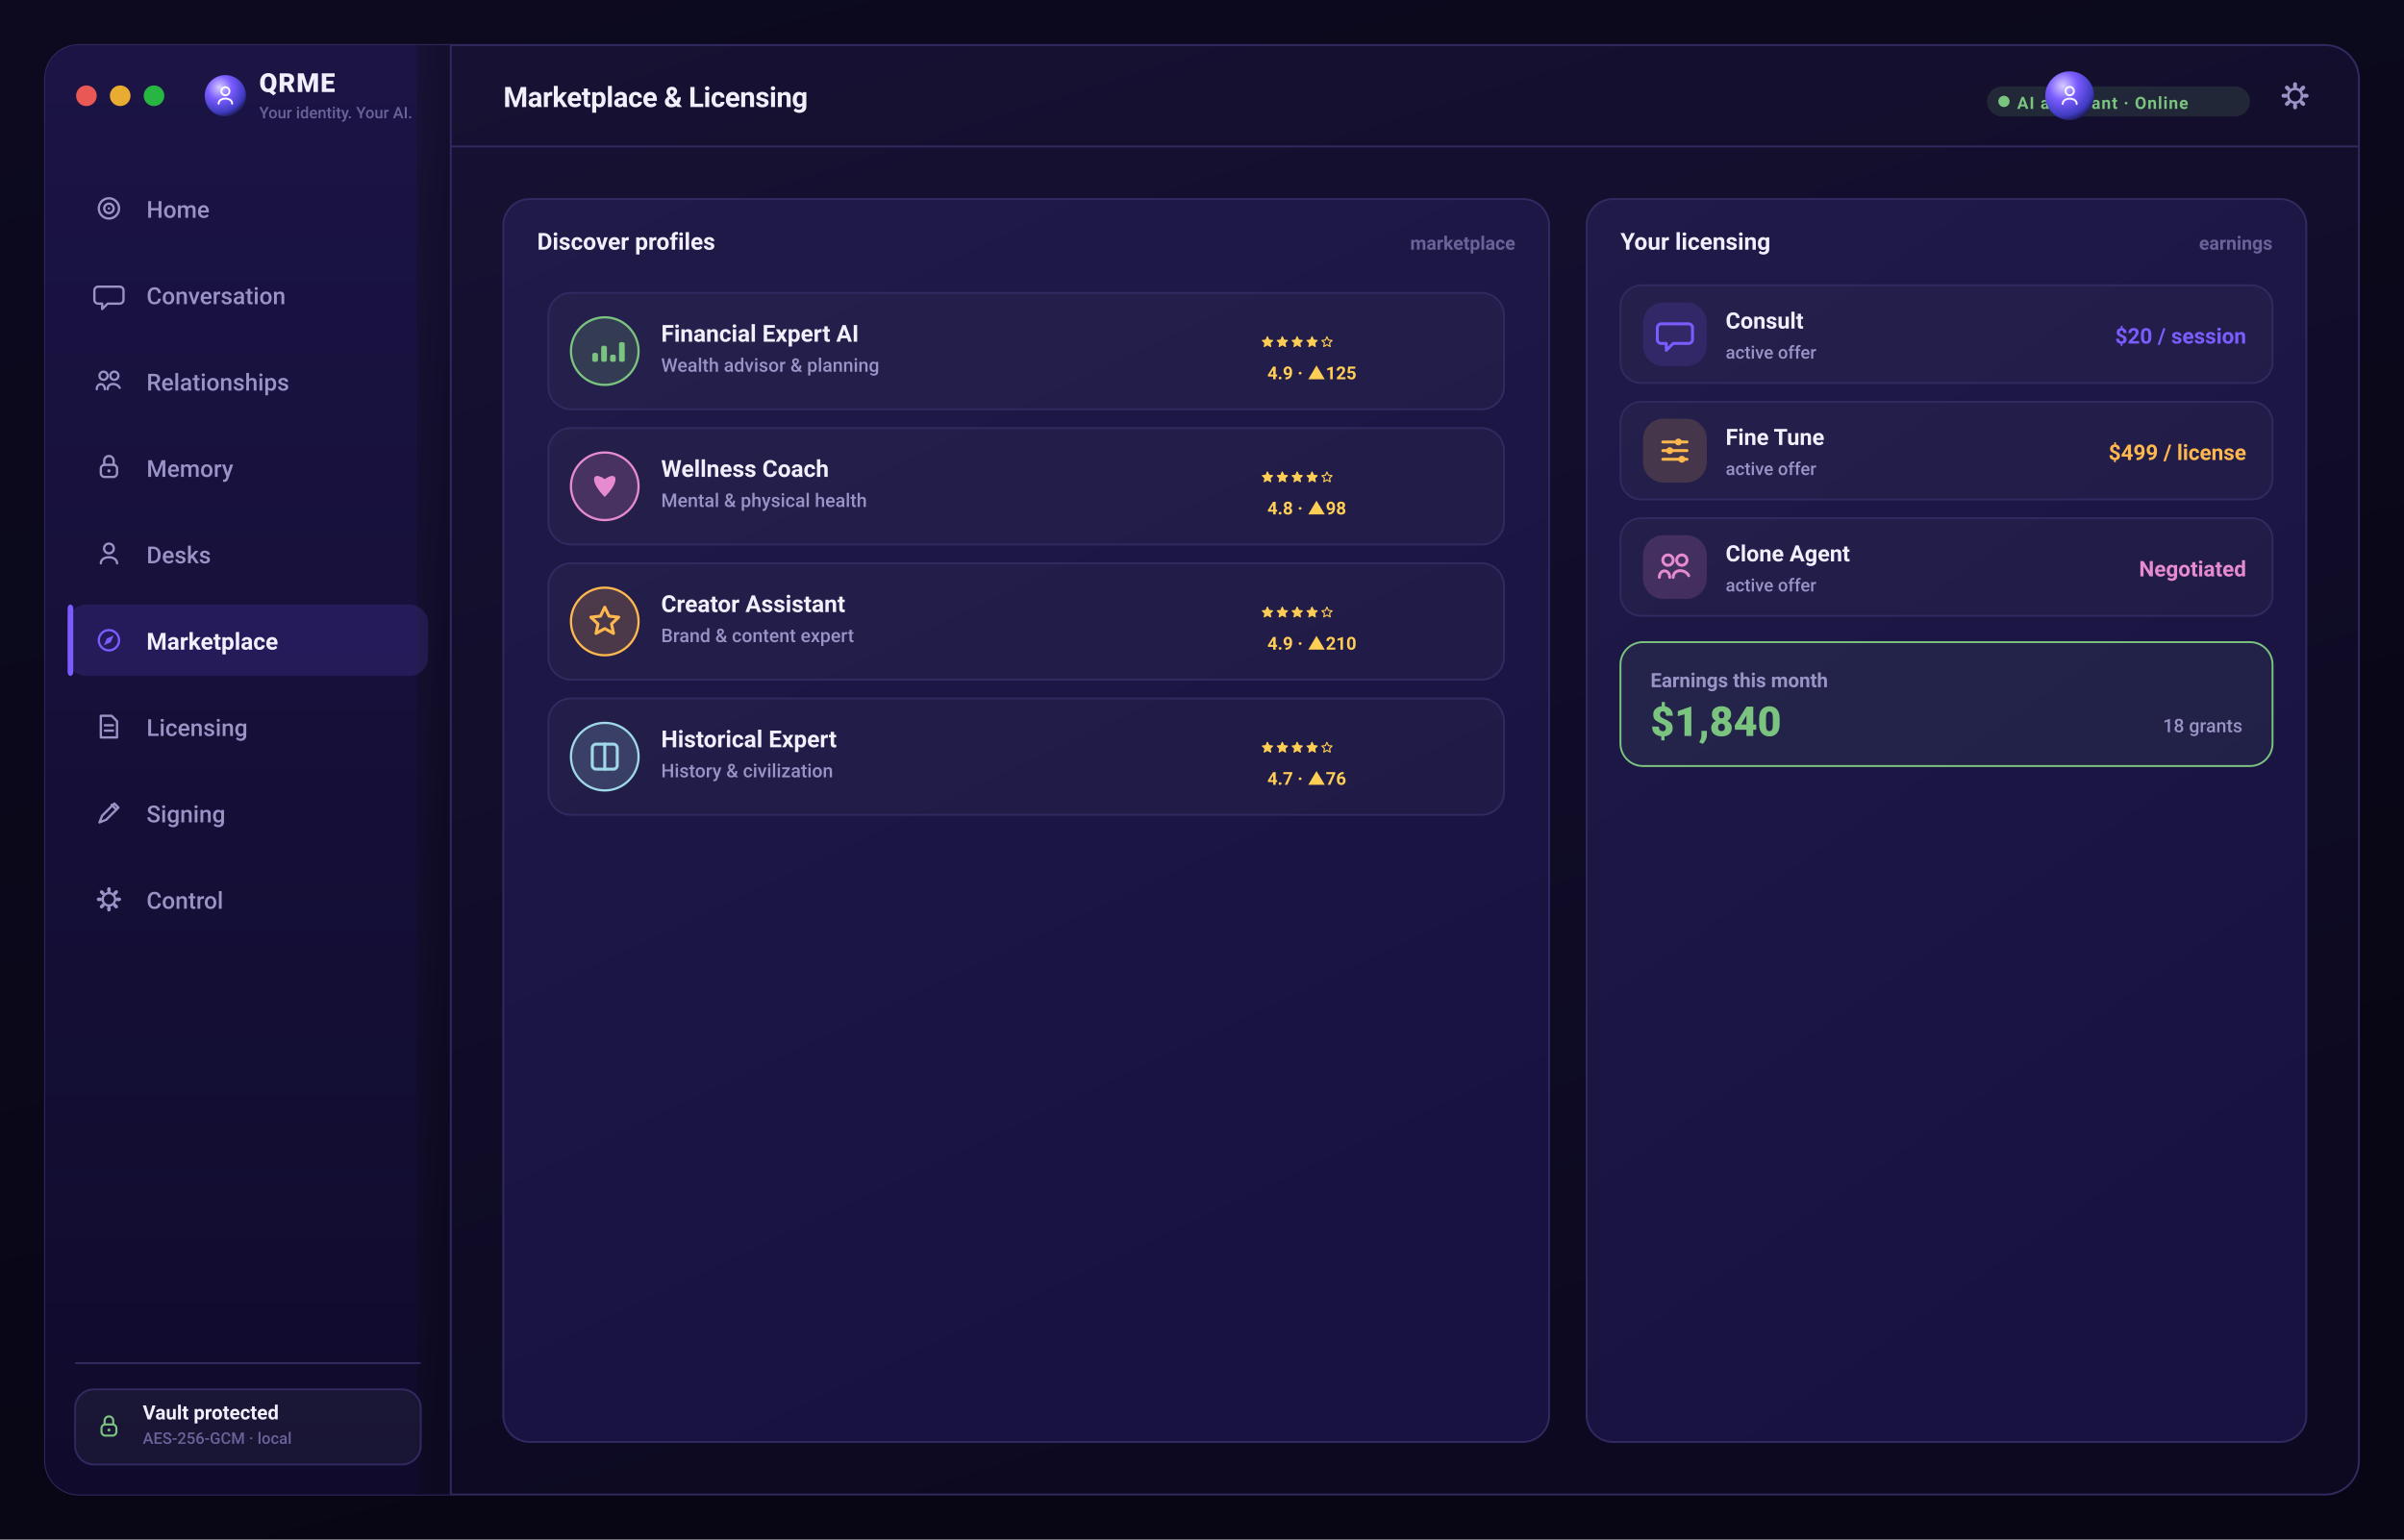
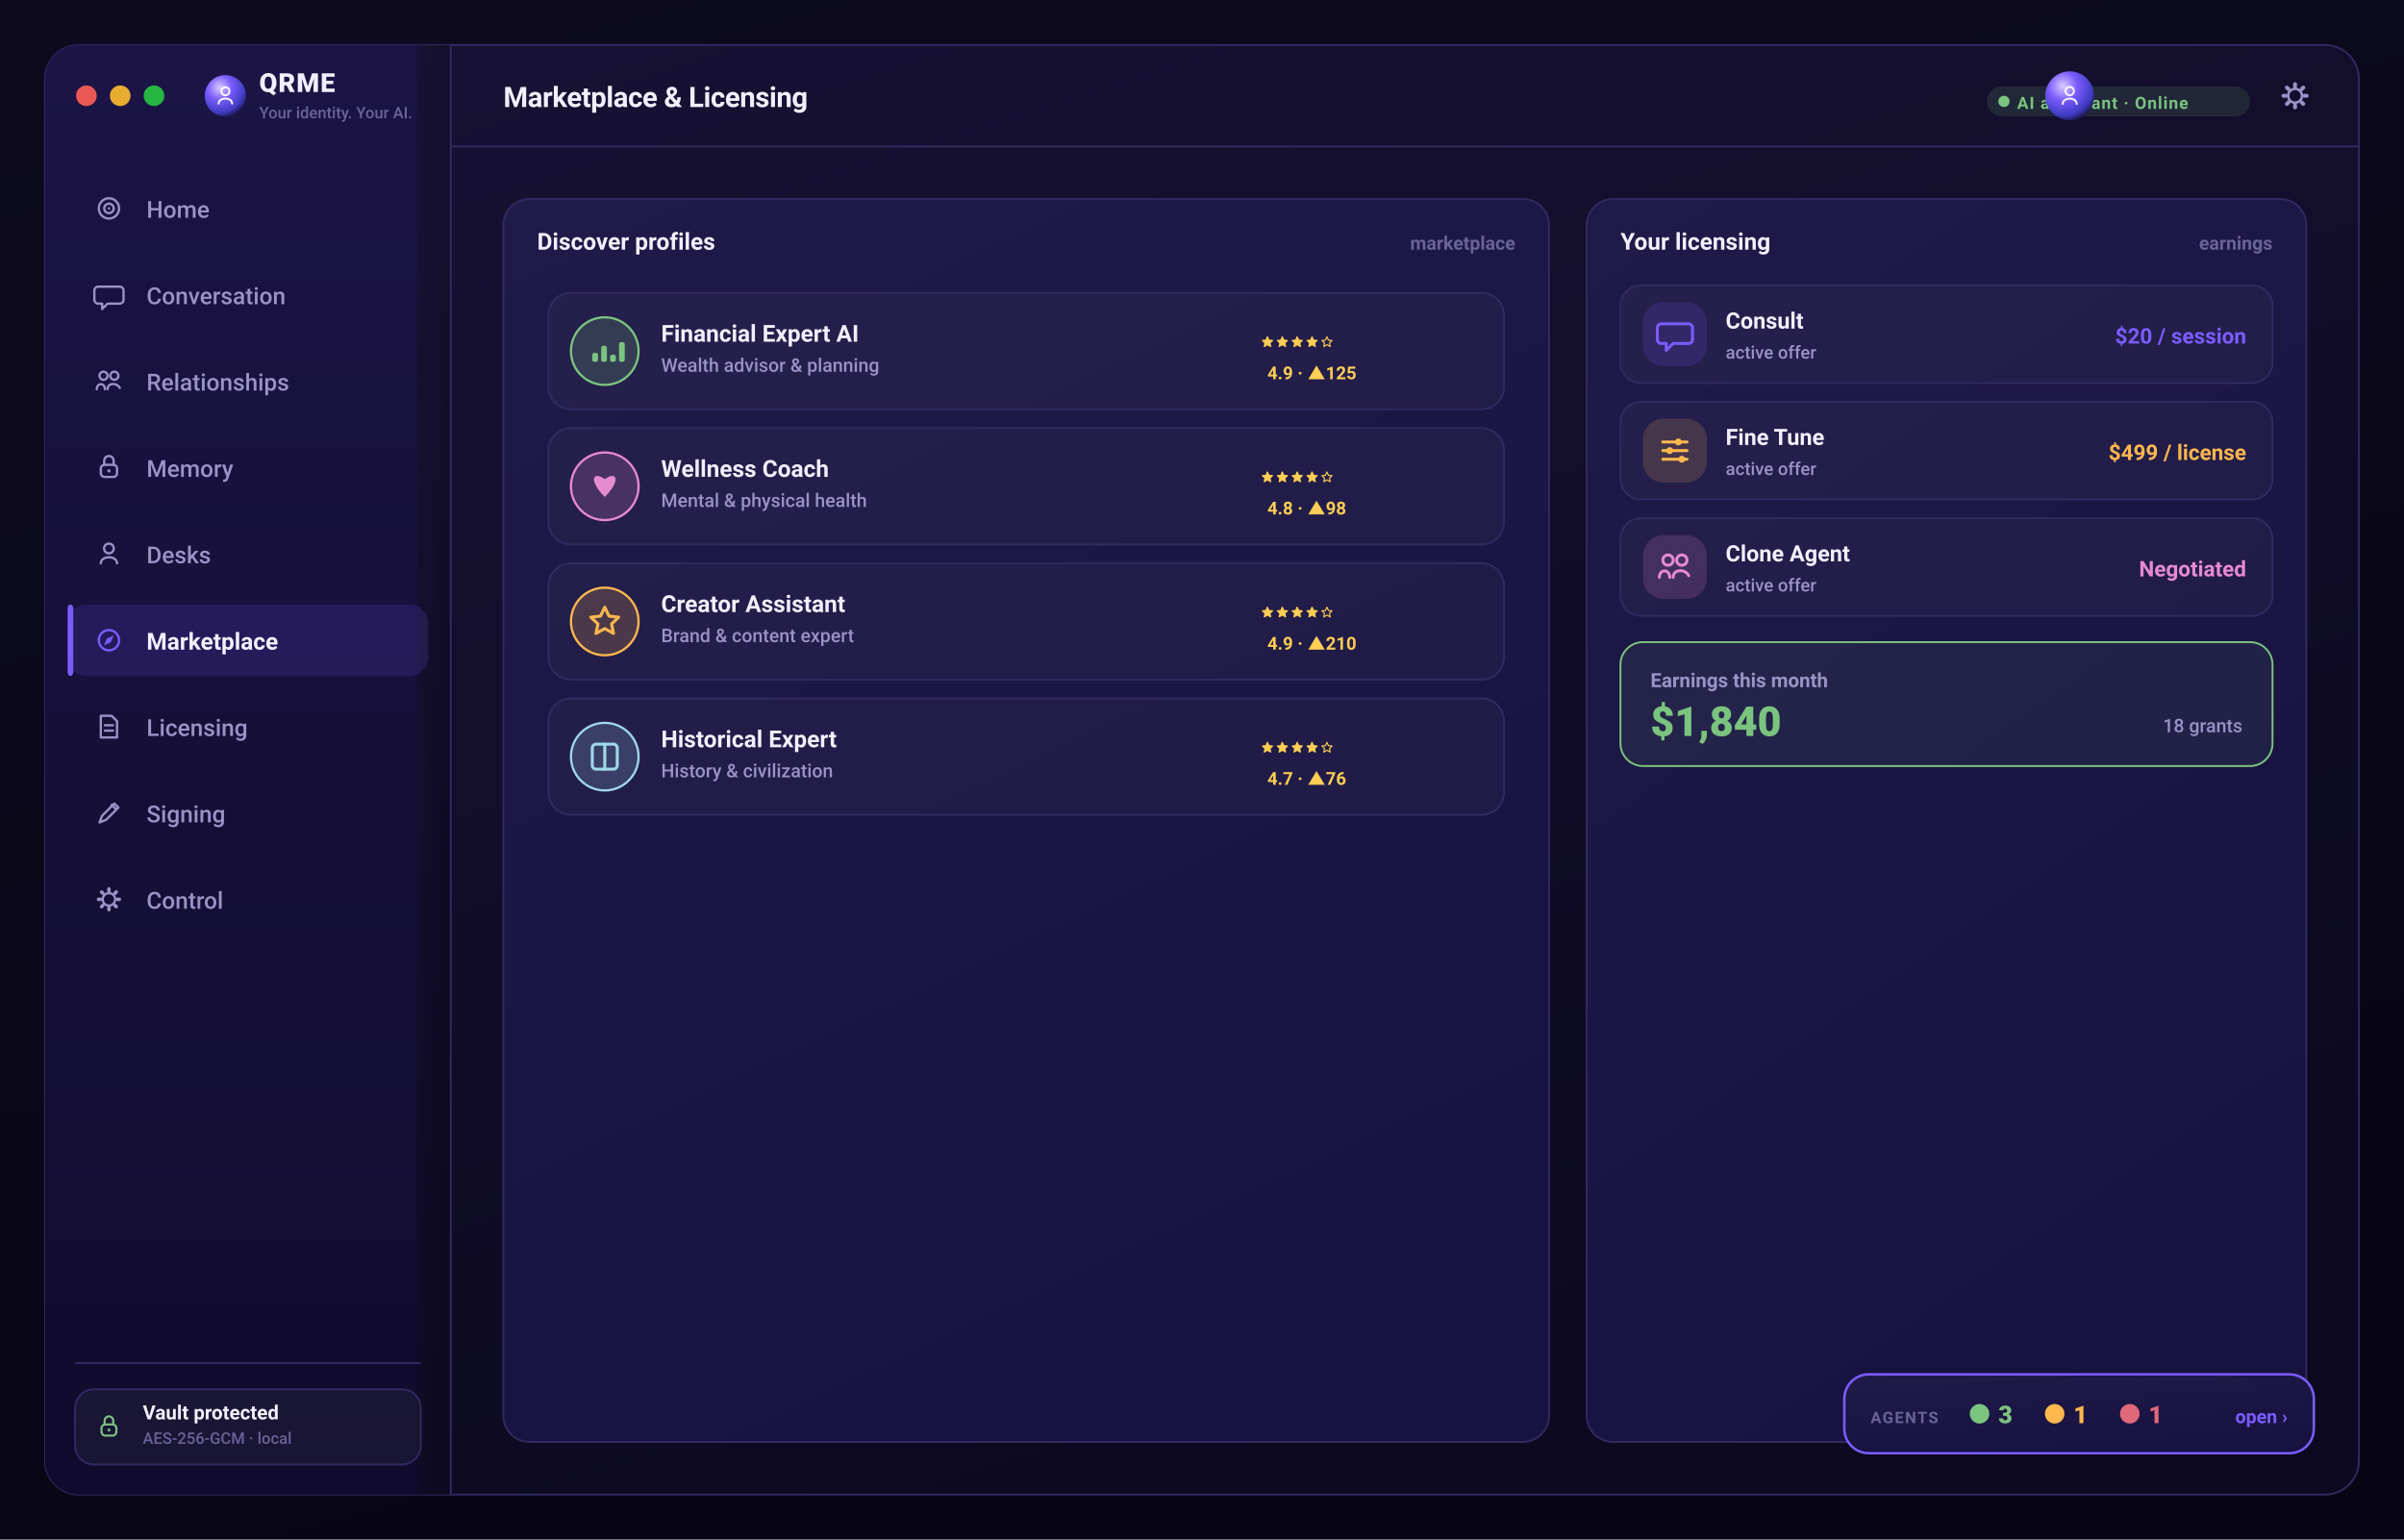
<svg xmlns="http://www.w3.org/2000/svg" width="1280" height="820" viewBox="0 0 1280 820" role="img" aria-label="QRME — Marketplace &amp; Licensing">
  <defs>
    <linearGradient id="gPage" x1="0" y1="0" x2="0.4" y2="1">
      <stop offset="0" stop-color="#0d0a20" />
      <stop offset="1" stop-color="#080614" />
    </linearGradient>
    <linearGradient id="gScr" x1="0" y1="0" x2="0.5" y2="1">
      <stop offset="0" stop-color="#181235" />
      <stop offset="1" stop-color="#0c0920" />
    </linearGradient>
    <linearGradient id="gSide" x1="0" y1="0" x2="0" y2="1">
      <stop offset="0" stop-color="#1b1445" />
      <stop offset="1" stop-color="#100b2c" />
    </linearGradient>
    <linearGradient id="gCard" x1="0" y1="0" x2="0.4" y2="1">
      <stop offset="0" stop-color="#201a48" />
      <stop offset="1" stop-color="#181240" />
    </linearGradient>
    <linearGradient id="gBrand" x1="0" y1="0" x2="1" y2="0">
      <stop offset="0" stop-color="#7b5cff" />
      <stop offset="1" stop-color="#9d7bff" />
    </linearGradient>
    <linearGradient id="gAmber" x1="0" y1="0" x2="1" y2="0">
      <stop offset="0" stop-color="#ffb84d" />
      <stop offset="1" stop-color="#ffd27a" />
    </linearGradient>
    <radialGradient id="orb" cx="36%" cy="30%" r="78%">
      <stop offset="0" stop-color="#d9ccff" />
      <stop offset="38%" stop-color="#7b5cff" />
      <stop offset="78%" stop-color="#3f3bc0" />
      <stop offset="100%" stop-color="#140f34" />
    </radialGradient>
  </defs>
  <rect x="0.0" y="0.0" width="1280.0" height="820.0" rx="0" fill="url(#gPage)" />
  <rect x="24" y="24" width="1232" height="772" rx="18" fill="url(#gScr)" stroke="#302a60" stroke-width="1" />
  <rect x="24.0" y="24.0" width="216.0" height="772.0" rx="18" fill="url(#gSide)" />
  <rect x="222.0" y="24.0" width="18.0" height="772.0" rx="0" fill="url(#gScr)" />
  <line x1="240" y1="24" x2="240" y2="796" stroke="#302a60" stroke-width="1" />
  <line x1="240" y1="78" x2="1256" y2="78" stroke="#302a60" stroke-width="1" />
  <circle cx="46" cy="51" r="5.5" fill="#ff5f57" opacity="0.9" />
  <circle cx="64" cy="51" r="5.5" fill="#febc2e" opacity="0.9" />
  <circle cx="82" cy="51" r="5.5" fill="#28c840" opacity="0.9" />
  <circle cx="120" cy="51" r="11" fill="url(#orb)" />
  <circle cx="120" cy="48.6" r="2.16" fill="none" stroke="rgba(255,255,255,0.95)" stroke-width="1.02" stroke-linecap="round" stroke-linejoin="round" />
  <path d="M116.4 55.2 c0 -3.6 7.2 -3.6 7.2 0" fill="none" stroke="rgba(255,255,255,0.95)" stroke-width="1.02" stroke-linecap="round" stroke-linejoin="round" />
  <text x="138.0" y="49.0" font-family="-apple-system,BlinkMacSystemFont,'SF Pro Display','SF Pro Text','Segoe UI',Roboto,system-ui,sans-serif" font-size="14" font-weight="800" fill="#f2effc" text-anchor="start" letter-spacing="0.5">QRME</text>
  <text x="138.0" y="63.0" font-family="-apple-system,BlinkMacSystemFont,'SF Pro Display','SF Pro Text','Segoe UI',Roboto,system-ui,sans-serif" font-size="8.5" font-weight="500" fill="#6a6399" text-anchor="start">Your identity. Your AI.</text>
  <text x="268.0" y="57.0" font-family="-apple-system,BlinkMacSystemFont,'SF Pro Display','SF Pro Text','Segoe UI',Roboto,system-ui,sans-serif" font-size="15" font-weight="700" fill="#f2effc" text-anchor="start" letter-spacing="-0.2">Marketplace &amp; Licensing</text>
  <rect x="1220.96" y="43.8" width="2.08" height="3.2" rx="1" transform="rotate(0 1222 51)" fill="#9a93c6" />
  <rect x="1220.96" y="43.8" width="2.08" height="3.2" rx="1" transform="rotate(45 1222 51)" fill="#9a93c6" />
  <rect x="1220.96" y="43.8" width="2.08" height="3.2" rx="1" transform="rotate(90 1222 51)" fill="#9a93c6" />
  <rect x="1220.96" y="43.8" width="2.08" height="3.2" rx="1" transform="rotate(135 1222 51)" fill="#9a93c6" />
  <rect x="1220.96" y="43.8" width="2.08" height="3.2" rx="1" transform="rotate(180 1222 51)" fill="#9a93c6" />
  <rect x="1220.96" y="43.8" width="2.08" height="3.2" rx="1" transform="rotate(225 1222 51)" fill="#9a93c6" />
  <rect x="1220.96" y="43.8" width="2.08" height="3.2" rx="1" transform="rotate(270 1222 51)" fill="#9a93c6" />
  <rect x="1220.96" y="43.8" width="2.08" height="3.2" rx="1" transform="rotate(315 1222 51)" fill="#9a93c6" />
  <circle cx="1222" cy="51" r="3.68" fill="none" stroke="#9a93c6" stroke-width="1.36" stroke-linecap="round" stroke-linejoin="round" />
  <rect x="1058.0" y="46.0" width="140.0" height="16.0" rx="8" fill="rgba(123,196,127,0.14)" />
  <circle cx="1067.0" cy="54" r="3" fill="#7bc47f" />
  <text x="1074.0" y="58.0" font-family="-apple-system,BlinkMacSystemFont,'SF Pro Display','SF Pro Text','Segoe UI',Roboto,system-ui,sans-serif" font-size="9" font-weight="700" fill="#7bc47f" text-anchor="start" letter-spacing="0.5">AI assistant · Online</text>
  <circle cx="1102" cy="51" r="13" fill="url(#orb)" />
  <circle cx="1102" cy="48.52" r="2.232" fill="none" stroke="rgba(255,255,255,0.9)" stroke-width="1.05" stroke-linecap="round" stroke-linejoin="round" />
  <path d="M1098.28 55.34 c0 -3.72 7.44 -3.72 7.44 0" fill="none" stroke="rgba(255,255,255,0.9)" stroke-width="1.05" stroke-linecap="round" stroke-linejoin="round" />
  <circle cx="58" cy="111" r="5.4" fill="none" stroke="#9a93c6" stroke-width="1.22" stroke-linecap="round" stroke-linejoin="round" />
  <circle cx="58" cy="111" r="2.52" fill="none" stroke="#9a93c6" stroke-width="1.22" stroke-linecap="round" stroke-linejoin="round" />
  <circle cx="58" cy="111" r="0.648" fill="#9a93c6" />
  <text x="78.0" y="116.0" font-family="-apple-system,BlinkMacSystemFont,'SF Pro Display','SF Pro Text','Segoe UI',Roboto,system-ui,sans-serif" font-size="12.5" font-weight="500" fill="#9a93c6" text-anchor="start">Home</text>
  <path d="M52.24 152.68 h11.52 a2 2 0 0 1 2 2 v5.04 a2 2 0 0 1 -2 2 h-6.48 l-2.88 2.88 v-2.88 h-2.16 a2 2 0 0 1 -2 -2 v-5.04 a2 2 0 0 1 2 -2 Z" fill="none" stroke="#9a93c6" stroke-width="1.22" stroke-linecap="round" stroke-linejoin="round" />
  <text x="78.0" y="162.0" font-family="-apple-system,BlinkMacSystemFont,'SF Pro Display','SF Pro Text','Segoe UI',Roboto,system-ui,sans-serif" font-size="12.5" font-weight="500" fill="#9a93c6" text-anchor="start">Conversation</text>
  <circle cx="55.12" cy="200.12" r="2.16" fill="none" stroke="#9a93c6" stroke-width="1.22" stroke-linecap="round" stroke-linejoin="round" />
  <circle cx="60.88" cy="200.12" r="2.16" fill="none" stroke="#9a93c6" stroke-width="1.22" stroke-linecap="round" stroke-linejoin="round" />
  <path d="M51.52 207.32 c0 -3.6 4.32 -3.6 4.32 0 M57.28 207.32 c0 -3.6 5.04 -3.6 6.48 -0.72" fill="none" stroke="#9a93c6" stroke-width="1.22" stroke-linecap="round" stroke-linejoin="round" />
  <text x="78.0" y="208.0" font-family="-apple-system,BlinkMacSystemFont,'SF Pro Display','SF Pro Text','Segoe UI',Roboto,system-ui,sans-serif" font-size="12.5" font-weight="500" fill="#9a93c6" text-anchor="start">Relationships</text>
  <rect x="53.68" y="247.56" width="8.64" height="6.48" rx="2" fill="none" stroke="#9a93c6" stroke-width="1.22" stroke-linecap="round" stroke-linejoin="round" />
  <path d="M55.48 247.56 v-2.16 a2.52 2.52 0 0 1 5.04 0 v2.16" fill="none" stroke="#9a93c6" stroke-width="1.22" stroke-linecap="round" stroke-linejoin="round" />
  <circle cx="58" cy="250.8" r="0.864" fill="#9a93c6" />
  <text x="78.0" y="254.0" font-family="-apple-system,BlinkMacSystemFont,'SF Pro Display','SF Pro Text','Segoe UI',Roboto,system-ui,sans-serif" font-size="12.5" font-weight="500" fill="#9a93c6" text-anchor="start">Memory</text>
  <circle cx="58" cy="292.12" r="2.592" fill="none" stroke="#9a93c6" stroke-width="1.22" stroke-linecap="round" stroke-linejoin="round" />
  <path d="M53.68 300.04 c0 -4.32 8.64 -4.32 8.64 0" fill="none" stroke="#9a93c6" stroke-width="1.22" stroke-linecap="round" stroke-linejoin="round" />
  <text x="78.0" y="300.0" font-family="-apple-system,BlinkMacSystemFont,'SF Pro Display','SF Pro Text','Segoe UI',Roboto,system-ui,sans-serif" font-size="12.5" font-weight="500" fill="#9a93c6" text-anchor="start">Desks</text>
  <rect x="36.0" y="322.0" width="192.0" height="38.0" rx="10" fill="rgba(123,92,255,0.16)" />
  <rect x="36.0" y="322.0" width="3.0" height="38.0" rx="2" fill="#7b5cff" />
  <circle cx="58" cy="341" r="5.4" fill="none" stroke="#7b5cff" stroke-width="1.22" stroke-linecap="round" stroke-linejoin="round" />
  <path d="M60.52 338.48 l-1.584 3.6 -3.6 1.584 1.584 -3.6 Z" fill="#7b5cff" />
  <text x="78.0" y="346.0" font-family="-apple-system,BlinkMacSystemFont,'SF Pro Display','SF Pro Text','Segoe UI',Roboto,system-ui,sans-serif" font-size="12.5" font-weight="650" fill="#f2effc" text-anchor="start">Marketplace</text>
  <path d="M53.68 381.24 h5.76 l2.88 2.88 v8.64 h-8.64 Z" fill="none" stroke="#9a93c6" stroke-width="1.22" stroke-linecap="round" stroke-linejoin="round" />
  <path d="M55.84 386.28 h4.32 M55.84 389.16 h4.32" fill="none" stroke="#9a93c6" stroke-width="1.22" stroke-linecap="round" stroke-linejoin="round" />
  <text x="78.0" y="392.0" font-family="-apple-system,BlinkMacSystemFont,'SF Pro Display','SF Pro Text','Segoe UI',Roboto,system-ui,sans-serif" font-size="12.5" font-weight="500" fill="#9a93c6" text-anchor="start">Licensing</text>
  <path d="M52.96 438.04 l1.44 -3.6 6.48 -6.48 2.16 2.16 -6.48 6.48 -3.6 1.44 Z" fill="none" stroke="#9a93c6" stroke-width="1.22" stroke-linecap="round" stroke-linejoin="round" />
  <path d="M59.44 428.68 l2.16 2.16" fill="none" stroke="#9a93c6" stroke-width="1.22" stroke-linecap="round" stroke-linejoin="round" />
  <text x="78.0" y="438.0" font-family="-apple-system,BlinkMacSystemFont,'SF Pro Display','SF Pro Text','Segoe UI',Roboto,system-ui,sans-serif" font-size="12.5" font-weight="500" fill="#9a93c6" text-anchor="start">Signing</text>
  <rect x="57.064" y="472.52" width="1.872" height="2.88" rx="1" transform="rotate(0 58 479)" fill="#9a93c6" />
  <rect x="57.064" y="472.52" width="1.872" height="2.88" rx="1" transform="rotate(45 58 479)" fill="#9a93c6" />
  <rect x="57.064" y="472.52" width="1.872" height="2.88" rx="1" transform="rotate(90 58 479)" fill="#9a93c6" />
  <rect x="57.064" y="472.52" width="1.872" height="2.88" rx="1" transform="rotate(135 58 479)" fill="#9a93c6" />
  <rect x="57.064" y="472.52" width="1.872" height="2.88" rx="1" transform="rotate(180 58 479)" fill="#9a93c6" />
  <rect x="57.064" y="472.52" width="1.872" height="2.88" rx="1" transform="rotate(225 58 479)" fill="#9a93c6" />
  <rect x="57.064" y="472.52" width="1.872" height="2.88" rx="1" transform="rotate(270 58 479)" fill="#9a93c6" />
  <rect x="57.064" y="472.52" width="1.872" height="2.88" rx="1" transform="rotate(315 58 479)" fill="#9a93c6" />
  <circle cx="58" cy="479" r="3.312" fill="none" stroke="#9a93c6" stroke-width="1.22" stroke-linecap="round" stroke-linejoin="round" />
  <text x="78.0" y="484.0" font-family="-apple-system,BlinkMacSystemFont,'SF Pro Display','SF Pro Text','Segoe UI',Roboto,system-ui,sans-serif" font-size="12.5" font-weight="500" fill="#9a93c6" text-anchor="start">Control</text>
  <line x1="40" y1="726" x2="224" y2="726" stroke="#302a60" stroke-width="1" />
  <rect x="40.0" y="740.0" width="184.0" height="40.0" rx="10" fill="rgba(255,255,255,0.04)" stroke="#302a60" stroke-width="1" />
  <rect x="54.04" y="758.68" width="7.92" height="5.94" rx="2" fill="none" stroke="#7bc47f" stroke-width="1.12" stroke-linecap="round" stroke-linejoin="round" />
  <path d="M55.69 758.68 v-1.98 a2.31 2.31 0 0 1 4.62 0 v1.98" fill="none" stroke="#7bc47f" stroke-width="1.12" stroke-linecap="round" stroke-linejoin="round" />
  <circle cx="58" cy="761.65" r="0.792" fill="#7bc47f" />
  <text x="76.0" y="756.0" font-family="-apple-system,BlinkMacSystemFont,'SF Pro Display','SF Pro Text','Segoe UI',Roboto,system-ui,sans-serif" font-size="10.5" font-weight="650" fill="#f2effc" text-anchor="start">Vault protected</text>
  <text x="76.0" y="769.0" font-family="-apple-system,BlinkMacSystemFont,'SF Pro Display','SF Pro Text','Segoe UI',Roboto,system-ui,sans-serif" font-size="8.5" font-weight="500" fill="#6a6399" text-anchor="start">AES-256-GCM · local</text>
  <rect x="268.0" y="106.0" width="556.8" height="662.0" rx="14" fill="url(#gCard)" stroke="#302a60" stroke-width="1" />
  <text x="286.0" y="133.0" font-family="-apple-system,BlinkMacSystemFont,'SF Pro Display','SF Pro Text','Segoe UI',Roboto,system-ui,sans-serif" font-size="12.5" font-weight="700" fill="#f2effc" text-anchor="start">Discover profiles</text>
  <text x="806.8" y="133.0" font-family="-apple-system,BlinkMacSystemFont,'SF Pro Display','SF Pro Text','Segoe UI',Roboto,system-ui,sans-serif" font-size="10" font-weight="600" fill="#6a6399" text-anchor="end">marketplace</text>
  <rect x="292.0" y="156.0" width="508.8" height="62.0" rx="12" fill="rgba(255,255,255,0.03)" stroke="#302a60" stroke-width="1" />
  <circle cx="322" cy="187" r="18" fill="rgba(123,196,127,0.18)" stroke="#7bc47f" stroke-width="1.2" />
  <rect x="315.35" y="187.95" width="3.04" height="4.75" rx="1" fill="#7bc47f" />
  <rect x="320.1" y="184.15" width="3.04" height="8.55" rx="1" fill="#7bc47f" />
  <rect x="324.85" y="188.9" width="3.04" height="3.8" rx="1" fill="#7bc47f" />
  <rect x="329.6" y="182.25" width="3.04" height="10.45" rx="1" fill="#7bc47f" />
  <text x="352.0" y="182.0" font-family="-apple-system,BlinkMacSystemFont,'SF Pro Display','SF Pro Text','Segoe UI',Roboto,system-ui,sans-serif" font-size="12.5" font-weight="700" fill="#f2effc" text-anchor="start">Financial Expert AI</text>
  <text x="352.0" y="198.0" font-family="-apple-system,BlinkMacSystemFont,'SF Pro Display','SF Pro Text','Segoe UI',Roboto,system-ui,sans-serif" font-size="10" font-weight="500" fill="#9a93c6" text-anchor="start">Wealth advisor &amp; planning</text>
  <path d="M674.8 179.36 l0.858 1.782 1.914 0.198 -1.386 1.32 0.396 1.914 -1.716 -0.99 -1.716 0.99 0.396 -1.914 -1.386 -1.32 1.914 -0.198 Z" fill="#ffce54" stroke="#ffce54" stroke-width="0.594" stroke-linejoin="round" />
  <path d="M682.72 179.36 l0.858 1.782 1.914 0.198 -1.386 1.32 0.396 1.914 -1.716 -0.99 -1.716 0.99 0.396 -1.914 -1.386 -1.32 1.914 -0.198 Z" fill="#ffce54" stroke="#ffce54" stroke-width="0.594" stroke-linejoin="round" />
  <path d="M690.64 179.36 l0.858 1.782 1.914 0.198 -1.386 1.32 0.396 1.914 -1.716 -0.99 -1.716 0.99 0.396 -1.914 -1.386 -1.32 1.914 -0.198 Z" fill="#ffce54" stroke="#ffce54" stroke-width="0.594" stroke-linejoin="round" />
  <path d="M698.56 179.36 l0.858 1.782 1.914 0.198 -1.386 1.32 0.396 1.914 -1.716 -0.99 -1.716 0.99 0.396 -1.914 -1.386 -1.32 1.914 -0.198 Z" fill="#ffce54" stroke="#ffce54" stroke-width="0.594" stroke-linejoin="round" />
  <path d="M706.48 179.36 l0.858 1.782 1.914 0.198 -1.386 1.32 0.396 1.914 -1.716 -0.99 -1.716 0.99 0.396 -1.914 -1.386 -1.32 1.914 -0.198 Z" fill="none" stroke="#ffce54" stroke-width="0.594" stroke-linejoin="round" />
  <text x="674.8" y="202.0" font-family="-apple-system,BlinkMacSystemFont,'SF Pro Display','SF Pro Text','Segoe UI',Roboto,system-ui,sans-serif" font-size="9.5" font-weight="600" fill="#ffce54" text-anchor="start">4.9 · ▲125</text>
  <rect x="292.0" y="228.0" width="508.8" height="62.0" rx="12" fill="rgba(255,255,255,0.03)" stroke="#302a60" stroke-width="1" />
  <circle cx="322" cy="259" r="18" fill="rgba(231,139,208,0.18)" stroke="#e78bd0" stroke-width="1.2" />
  <path d="M322 264.7 C313.45 256.15,315.35 250.45,322 255.2 C328.65 250.45,330.55 256.15,322 264.7 Z" fill="#e78bd0" />
  <text x="352.0" y="254.0" font-family="-apple-system,BlinkMacSystemFont,'SF Pro Display','SF Pro Text','Segoe UI',Roboto,system-ui,sans-serif" font-size="12.5" font-weight="700" fill="#f2effc" text-anchor="start">Wellness Coach</text>
  <text x="352.0" y="270.0" font-family="-apple-system,BlinkMacSystemFont,'SF Pro Display','SF Pro Text','Segoe UI',Roboto,system-ui,sans-serif" font-size="10" font-weight="500" fill="#9a93c6" text-anchor="start">Mental &amp; physical health</text>
  <path d="M674.8 251.36 l0.858 1.782 1.914 0.198 -1.386 1.32 0.396 1.914 -1.716 -0.99 -1.716 0.99 0.396 -1.914 -1.386 -1.32 1.914 -0.198 Z" fill="#ffce54" stroke="#ffce54" stroke-width="0.594" stroke-linejoin="round" />
  <path d="M682.72 251.36 l0.858 1.782 1.914 0.198 -1.386 1.32 0.396 1.914 -1.716 -0.99 -1.716 0.99 0.396 -1.914 -1.386 -1.32 1.914 -0.198 Z" fill="#ffce54" stroke="#ffce54" stroke-width="0.594" stroke-linejoin="round" />
  <path d="M690.64 251.36 l0.858 1.782 1.914 0.198 -1.386 1.32 0.396 1.914 -1.716 -0.99 -1.716 0.99 0.396 -1.914 -1.386 -1.32 1.914 -0.198 Z" fill="#ffce54" stroke="#ffce54" stroke-width="0.594" stroke-linejoin="round" />
  <path d="M698.56 251.36 l0.858 1.782 1.914 0.198 -1.386 1.32 0.396 1.914 -1.716 -0.99 -1.716 0.99 0.396 -1.914 -1.386 -1.32 1.914 -0.198 Z" fill="#ffce54" stroke="#ffce54" stroke-width="0.594" stroke-linejoin="round" />
  <path d="M706.48 251.36 l0.858 1.782 1.914 0.198 -1.386 1.32 0.396 1.914 -1.716 -0.99 -1.716 0.99 0.396 -1.914 -1.386 -1.32 1.914 -0.198 Z" fill="none" stroke="#ffce54" stroke-width="0.594" stroke-linejoin="round" />
  <text x="674.8" y="274.0" font-family="-apple-system,BlinkMacSystemFont,'SF Pro Display','SF Pro Text','Segoe UI',Roboto,system-ui,sans-serif" font-size="9.5" font-weight="600" fill="#ffce54" text-anchor="start">4.8 · ▲98</text>
  <rect x="292.0" y="300.0" width="508.8" height="62.0" rx="12" fill="rgba(255,255,255,0.03)" stroke="#302a60" stroke-width="1" />
  <circle cx="322" cy="331" r="18" fill="rgba(255,184,77,0.18)" stroke="#ffb84d" stroke-width="1.2" />
  <path d="M322 323.4 l2.28 4.75 5.13 0.57 -3.8 3.61 1.045 5.035 -4.655 -2.565 -4.655 2.565 1.045 -5.035 -3.8 -3.61 5.13 -0.57 Z" fill="none" stroke="#ffb84d" stroke-width="1.61" stroke-linecap="round" stroke-linejoin="round" />
  <text x="352.0" y="326.0" font-family="-apple-system,BlinkMacSystemFont,'SF Pro Display','SF Pro Text','Segoe UI',Roboto,system-ui,sans-serif" font-size="12.5" font-weight="700" fill="#f2effc" text-anchor="start">Creator Assistant</text>
  <text x="352.0" y="342.0" font-family="-apple-system,BlinkMacSystemFont,'SF Pro Display','SF Pro Text','Segoe UI',Roboto,system-ui,sans-serif" font-size="10" font-weight="500" fill="#9a93c6" text-anchor="start">Brand &amp; content expert</text>
  <path d="M674.8 323.36 l0.858 1.782 1.914 0.198 -1.386 1.32 0.396 1.914 -1.716 -0.99 -1.716 0.99 0.396 -1.914 -1.386 -1.32 1.914 -0.198 Z" fill="#ffce54" stroke="#ffce54" stroke-width="0.594" stroke-linejoin="round" />
  <path d="M682.72 323.36 l0.858 1.782 1.914 0.198 -1.386 1.32 0.396 1.914 -1.716 -0.99 -1.716 0.99 0.396 -1.914 -1.386 -1.32 1.914 -0.198 Z" fill="#ffce54" stroke="#ffce54" stroke-width="0.594" stroke-linejoin="round" />
  <path d="M690.64 323.36 l0.858 1.782 1.914 0.198 -1.386 1.32 0.396 1.914 -1.716 -0.99 -1.716 0.99 0.396 -1.914 -1.386 -1.32 1.914 -0.198 Z" fill="#ffce54" stroke="#ffce54" stroke-width="0.594" stroke-linejoin="round" />
  <path d="M698.56 323.36 l0.858 1.782 1.914 0.198 -1.386 1.32 0.396 1.914 -1.716 -0.99 -1.716 0.99 0.396 -1.914 -1.386 -1.32 1.914 -0.198 Z" fill="#ffce54" stroke="#ffce54" stroke-width="0.594" stroke-linejoin="round" />
  <path d="M706.48 323.36 l0.858 1.782 1.914 0.198 -1.386 1.32 0.396 1.914 -1.716 -0.99 -1.716 0.99 0.396 -1.914 -1.386 -1.32 1.914 -0.198 Z" fill="none" stroke="#ffce54" stroke-width="0.594" stroke-linejoin="round" />
  <text x="674.8" y="346.0" font-family="-apple-system,BlinkMacSystemFont,'SF Pro Display','SF Pro Text','Segoe UI',Roboto,system-ui,sans-serif" font-size="9.5" font-weight="600" fill="#ffce54" text-anchor="start">4.9 · ▲210</text>
  <rect x="292.0" y="372.0" width="508.8" height="62.0" rx="12" fill="rgba(255,255,255,0.03)" stroke="#302a60" stroke-width="1" />
  <circle cx="322" cy="403" r="18" fill="rgba(159,216,232,0.18)" stroke="#9fd8e8" stroke-width="1.2" />
  <rect x="315.35" y="396.35" width="13.3" height="13.3" rx="2" fill="none" stroke="#9fd8e8" stroke-width="1.61" stroke-linecap="round" stroke-linejoin="round" />
  <path d="M322 396.35 v13.3" fill="none" stroke="#9fd8e8" stroke-width="1.61" stroke-linecap="round" stroke-linejoin="round" />
  <text x="352.0" y="398.0" font-family="-apple-system,BlinkMacSystemFont,'SF Pro Display','SF Pro Text','Segoe UI',Roboto,system-ui,sans-serif" font-size="12.5" font-weight="700" fill="#f2effc" text-anchor="start">Historical Expert</text>
  <text x="352.0" y="414.0" font-family="-apple-system,BlinkMacSystemFont,'SF Pro Display','SF Pro Text','Segoe UI',Roboto,system-ui,sans-serif" font-size="10" font-weight="500" fill="#9a93c6" text-anchor="start">History &amp; civilization</text>
  <path d="M674.8 395.36 l0.858 1.782 1.914 0.198 -1.386 1.32 0.396 1.914 -1.716 -0.99 -1.716 0.99 0.396 -1.914 -1.386 -1.32 1.914 -0.198 Z" fill="#ffce54" stroke="#ffce54" stroke-width="0.594" stroke-linejoin="round" />
  <path d="M682.72 395.36 l0.858 1.782 1.914 0.198 -1.386 1.32 0.396 1.914 -1.716 -0.99 -1.716 0.99 0.396 -1.914 -1.386 -1.32 1.914 -0.198 Z" fill="#ffce54" stroke="#ffce54" stroke-width="0.594" stroke-linejoin="round" />
  <path d="M690.64 395.36 l0.858 1.782 1.914 0.198 -1.386 1.32 0.396 1.914 -1.716 -0.99 -1.716 0.99 0.396 -1.914 -1.386 -1.32 1.914 -0.198 Z" fill="#ffce54" stroke="#ffce54" stroke-width="0.594" stroke-linejoin="round" />
  <path d="M698.56 395.36 l0.858 1.782 1.914 0.198 -1.386 1.32 0.396 1.914 -1.716 -0.99 -1.716 0.99 0.396 -1.914 -1.386 -1.32 1.914 -0.198 Z" fill="#ffce54" stroke="#ffce54" stroke-width="0.594" stroke-linejoin="round" />
  <path d="M706.48 395.36 l0.858 1.782 1.914 0.198 -1.386 1.32 0.396 1.914 -1.716 -0.99 -1.716 0.99 0.396 -1.914 -1.386 -1.32 1.914 -0.198 Z" fill="none" stroke="#ffce54" stroke-width="0.594" stroke-linejoin="round" />
  <text x="674.8" y="418.0" font-family="-apple-system,BlinkMacSystemFont,'SF Pro Display','SF Pro Text','Segoe UI',Roboto,system-ui,sans-serif" font-size="9.5" font-weight="600" fill="#ffce54" text-anchor="start">4.7 · ▲76</text>
  <rect x="844.8" y="106.0" width="383.2" height="662.0" rx="14" fill="url(#gCard)" stroke="#302a60" stroke-width="1" />
  <text x="862.8" y="133.0" font-family="-apple-system,BlinkMacSystemFont,'SF Pro Display','SF Pro Text','Segoe UI',Roboto,system-ui,sans-serif" font-size="12.5" font-weight="700" fill="#f2effc" text-anchor="start">Your licensing</text>
  <text x="1210.0" y="133.0" font-family="-apple-system,BlinkMacSystemFont,'SF Pro Display','SF Pro Text','Segoe UI',Roboto,system-ui,sans-serif" font-size="10" font-weight="600" fill="#6a6399" text-anchor="end">earnings</text>
  <rect x="862.8" y="152.0" width="347.2" height="52.0" rx="11" fill="rgba(255,255,255,0.03)" stroke="#302a60" stroke-width="1" />
  <rect x="874.8" y="161.0" width="34.0" height="34.0" rx="11" fill="rgba(123,92,255,0.16)" />
  <path d="M884.44 172.48 h14.72 a2 2 0 0 1 2 2 v6.44 a2 2 0 0 1 -2 2 h-8.28 l-3.68 3.68 v-3.68 h-2.76 a2 2 0 0 1 -2 -2 v-6.44 a2 2 0 0 1 2 -2 Z" fill="none" stroke="#7b5cff" stroke-width="1.56" stroke-linecap="round" stroke-linejoin="round" />
  <text x="918.8" y="175.0" font-family="-apple-system,BlinkMacSystemFont,'SF Pro Display','SF Pro Text','Segoe UI',Roboto,system-ui,sans-serif" font-size="12" font-weight="700" fill="#f2effc" text-anchor="start">Consult</text>
  <text x="918.8" y="191.0" font-family="-apple-system,BlinkMacSystemFont,'SF Pro Display','SF Pro Text','Segoe UI',Roboto,system-ui,sans-serif" font-size="9.5" font-weight="500" fill="#9a93c6" text-anchor="start">active offer</text>
  <text x="1196.0" y="183.0" font-family="-apple-system,BlinkMacSystemFont,'SF Pro Display','SF Pro Text','Segoe UI',Roboto,system-ui,sans-serif" font-size="11.5" font-weight="700" fill="#7b5cff" text-anchor="end">$20 / session</text>
  <rect x="862.8" y="214.0" width="347.2" height="52.0" rx="11" fill="rgba(255,255,255,0.03)" stroke="#302a60" stroke-width="1" />
  <rect x="874.8" y="223.0" width="34.0" height="34.0" rx="11" fill="rgba(255,184,77,0.16)" />
  <path d="M885.36 235.4 h12.88 M885.36 240 h12.88 M885.36 244.6 h12.88" fill="none" stroke="#ffb84d" stroke-width="1.56" stroke-linecap="round" stroke-linejoin="round" />
  <circle cx="893.64" cy="235.4" r="1.84" fill="#ffb84d" />
  <circle cx="889.04" cy="240" r="1.84" fill="#ffb84d" />
  <circle cx="895.48" cy="244.6" r="1.84" fill="#ffb84d" />
  <text x="918.8" y="237.0" font-family="-apple-system,BlinkMacSystemFont,'SF Pro Display','SF Pro Text','Segoe UI',Roboto,system-ui,sans-serif" font-size="12" font-weight="700" fill="#f2effc" text-anchor="start">Fine Tune</text>
  <text x="918.8" y="253.0" font-family="-apple-system,BlinkMacSystemFont,'SF Pro Display','SF Pro Text','Segoe UI',Roboto,system-ui,sans-serif" font-size="9.5" font-weight="500" fill="#9a93c6" text-anchor="start">active offer</text>
  <text x="1196.0" y="245.0" font-family="-apple-system,BlinkMacSystemFont,'SF Pro Display','SF Pro Text','Segoe UI',Roboto,system-ui,sans-serif" font-size="11.5" font-weight="700" fill="#ffb84d" text-anchor="end">$499 / license</text>
  <rect x="862.8" y="276.0" width="347.2" height="52.0" rx="11" fill="rgba(255,255,255,0.03)" stroke="#302a60" stroke-width="1" />
  <rect x="874.8" y="285.0" width="34.0" height="34.0" rx="11" fill="rgba(231,139,208,0.16)" />
  <circle cx="888.12" cy="298.32" r="2.76" fill="none" stroke="#e78bd0" stroke-width="1.56" stroke-linecap="round" stroke-linejoin="round" />
  <circle cx="895.48" cy="298.32" r="2.76" fill="none" stroke="#e78bd0" stroke-width="1.56" stroke-linecap="round" stroke-linejoin="round" />
  <path d="M883.52 307.52 c0 -4.6 5.52 -4.6 5.52 0 M890.88 307.52 c0 -4.6 6.44 -4.6 8.28 -0.92" fill="none" stroke="#e78bd0" stroke-width="1.56" stroke-linecap="round" stroke-linejoin="round" />
  <text x="918.8" y="299.0" font-family="-apple-system,BlinkMacSystemFont,'SF Pro Display','SF Pro Text','Segoe UI',Roboto,system-ui,sans-serif" font-size="12" font-weight="700" fill="#f2effc" text-anchor="start">Clone Agent</text>
  <text x="918.8" y="315.0" font-family="-apple-system,BlinkMacSystemFont,'SF Pro Display','SF Pro Text','Segoe UI',Roboto,system-ui,sans-serif" font-size="9.5" font-weight="500" fill="#9a93c6" text-anchor="start">active offer</text>
  <text x="1196.0" y="307.0" font-family="-apple-system,BlinkMacSystemFont,'SF Pro Display','SF Pro Text','Segoe UI',Roboto,system-ui,sans-serif" font-size="11.5" font-weight="700" fill="#e78bd0" text-anchor="end">Negotiated</text>
  <rect x="862.8" y="342.0" width="347.2" height="66.0" rx="12" fill="rgba(123,196,127,0.08)" stroke="#7bc47f" stroke-width="1" />
  <text x="878.8" y="366.0" font-family="-apple-system,BlinkMacSystemFont,'SF Pro Display','SF Pro Text','Segoe UI',Roboto,system-ui,sans-serif" font-size="10.5" font-weight="600" fill="#9a93c6" text-anchor="start">Earnings this month</text>
  <text x="878.8" y="392.0" font-family="-apple-system,BlinkMacSystemFont,'SF Pro Display','SF Pro Text','Segoe UI',Roboto,system-ui,sans-serif" font-size="22" font-weight="800" fill="#7bc47f" text-anchor="start">$1,840</text>
  <text x="1194.0" y="390.0" font-family="-apple-system,BlinkMacSystemFont,'SF Pro Display','SF Pro Text','Segoe UI',Roboto,system-ui,sans-serif" font-size="10" font-weight="500" fill="#9a93c6" text-anchor="end">18 grants</text>
+   <rect x="982.0" y="732.0" width="250.0" height="42.0" rx="13" fill="url(#gCard)" stroke="#7b5cff" stroke-width="1.3" />
+   <text x="996.0" y="758.0" font-family="-apple-system,BlinkMacSystemFont,'SF Pro Display','SF Pro Text','Segoe UI',Roboto,system-ui,sans-serif" font-size="8.5" font-weight="700" fill="#6a6399" text-anchor="start" letter-spacing="0.7">AGENTS</text>
+   <circle cx="1054" cy="753" r="5.2" fill="#7bc47f" />
+   <text x="1064.0" y="758.0" font-family="-apple-system,BlinkMacSystemFont,'SF Pro Display','SF Pro Text','Segoe UI',Roboto,system-ui,sans-serif" font-size="13" font-weight="800" fill="#7bc47f" text-anchor="start">3</text>
+   <circle cx="1094" cy="753" r="5.2" fill="#ffb84d" />
+   <text x="1104.0" y="758.0" font-family="-apple-system,BlinkMacSystemFont,'SF Pro Display','SF Pro Text','Segoe UI',Roboto,system-ui,sans-serif" font-size="13" font-weight="800" fill="#ffb84d" text-anchor="start">1</text>
+   <circle cx="1134" cy="753" r="5.2" fill="#e0687a" />
+   <text x="1144.0" y="758.0" font-family="-apple-system,BlinkMacSystemFont,'SF Pro Display','SF Pro Text','Segoe UI',Roboto,system-ui,sans-serif" font-size="13" font-weight="800" fill="#e0687a" text-anchor="start">1</text>
+   <text x="1218.0" y="758.0" font-family="-apple-system,BlinkMacSystemFont,'SF Pro Display','SF Pro Text','Segoe UI',Roboto,system-ui,sans-serif" font-size="10" font-weight="700" fill="#7b5cff" text-anchor="end">open ›</text>
</svg>
